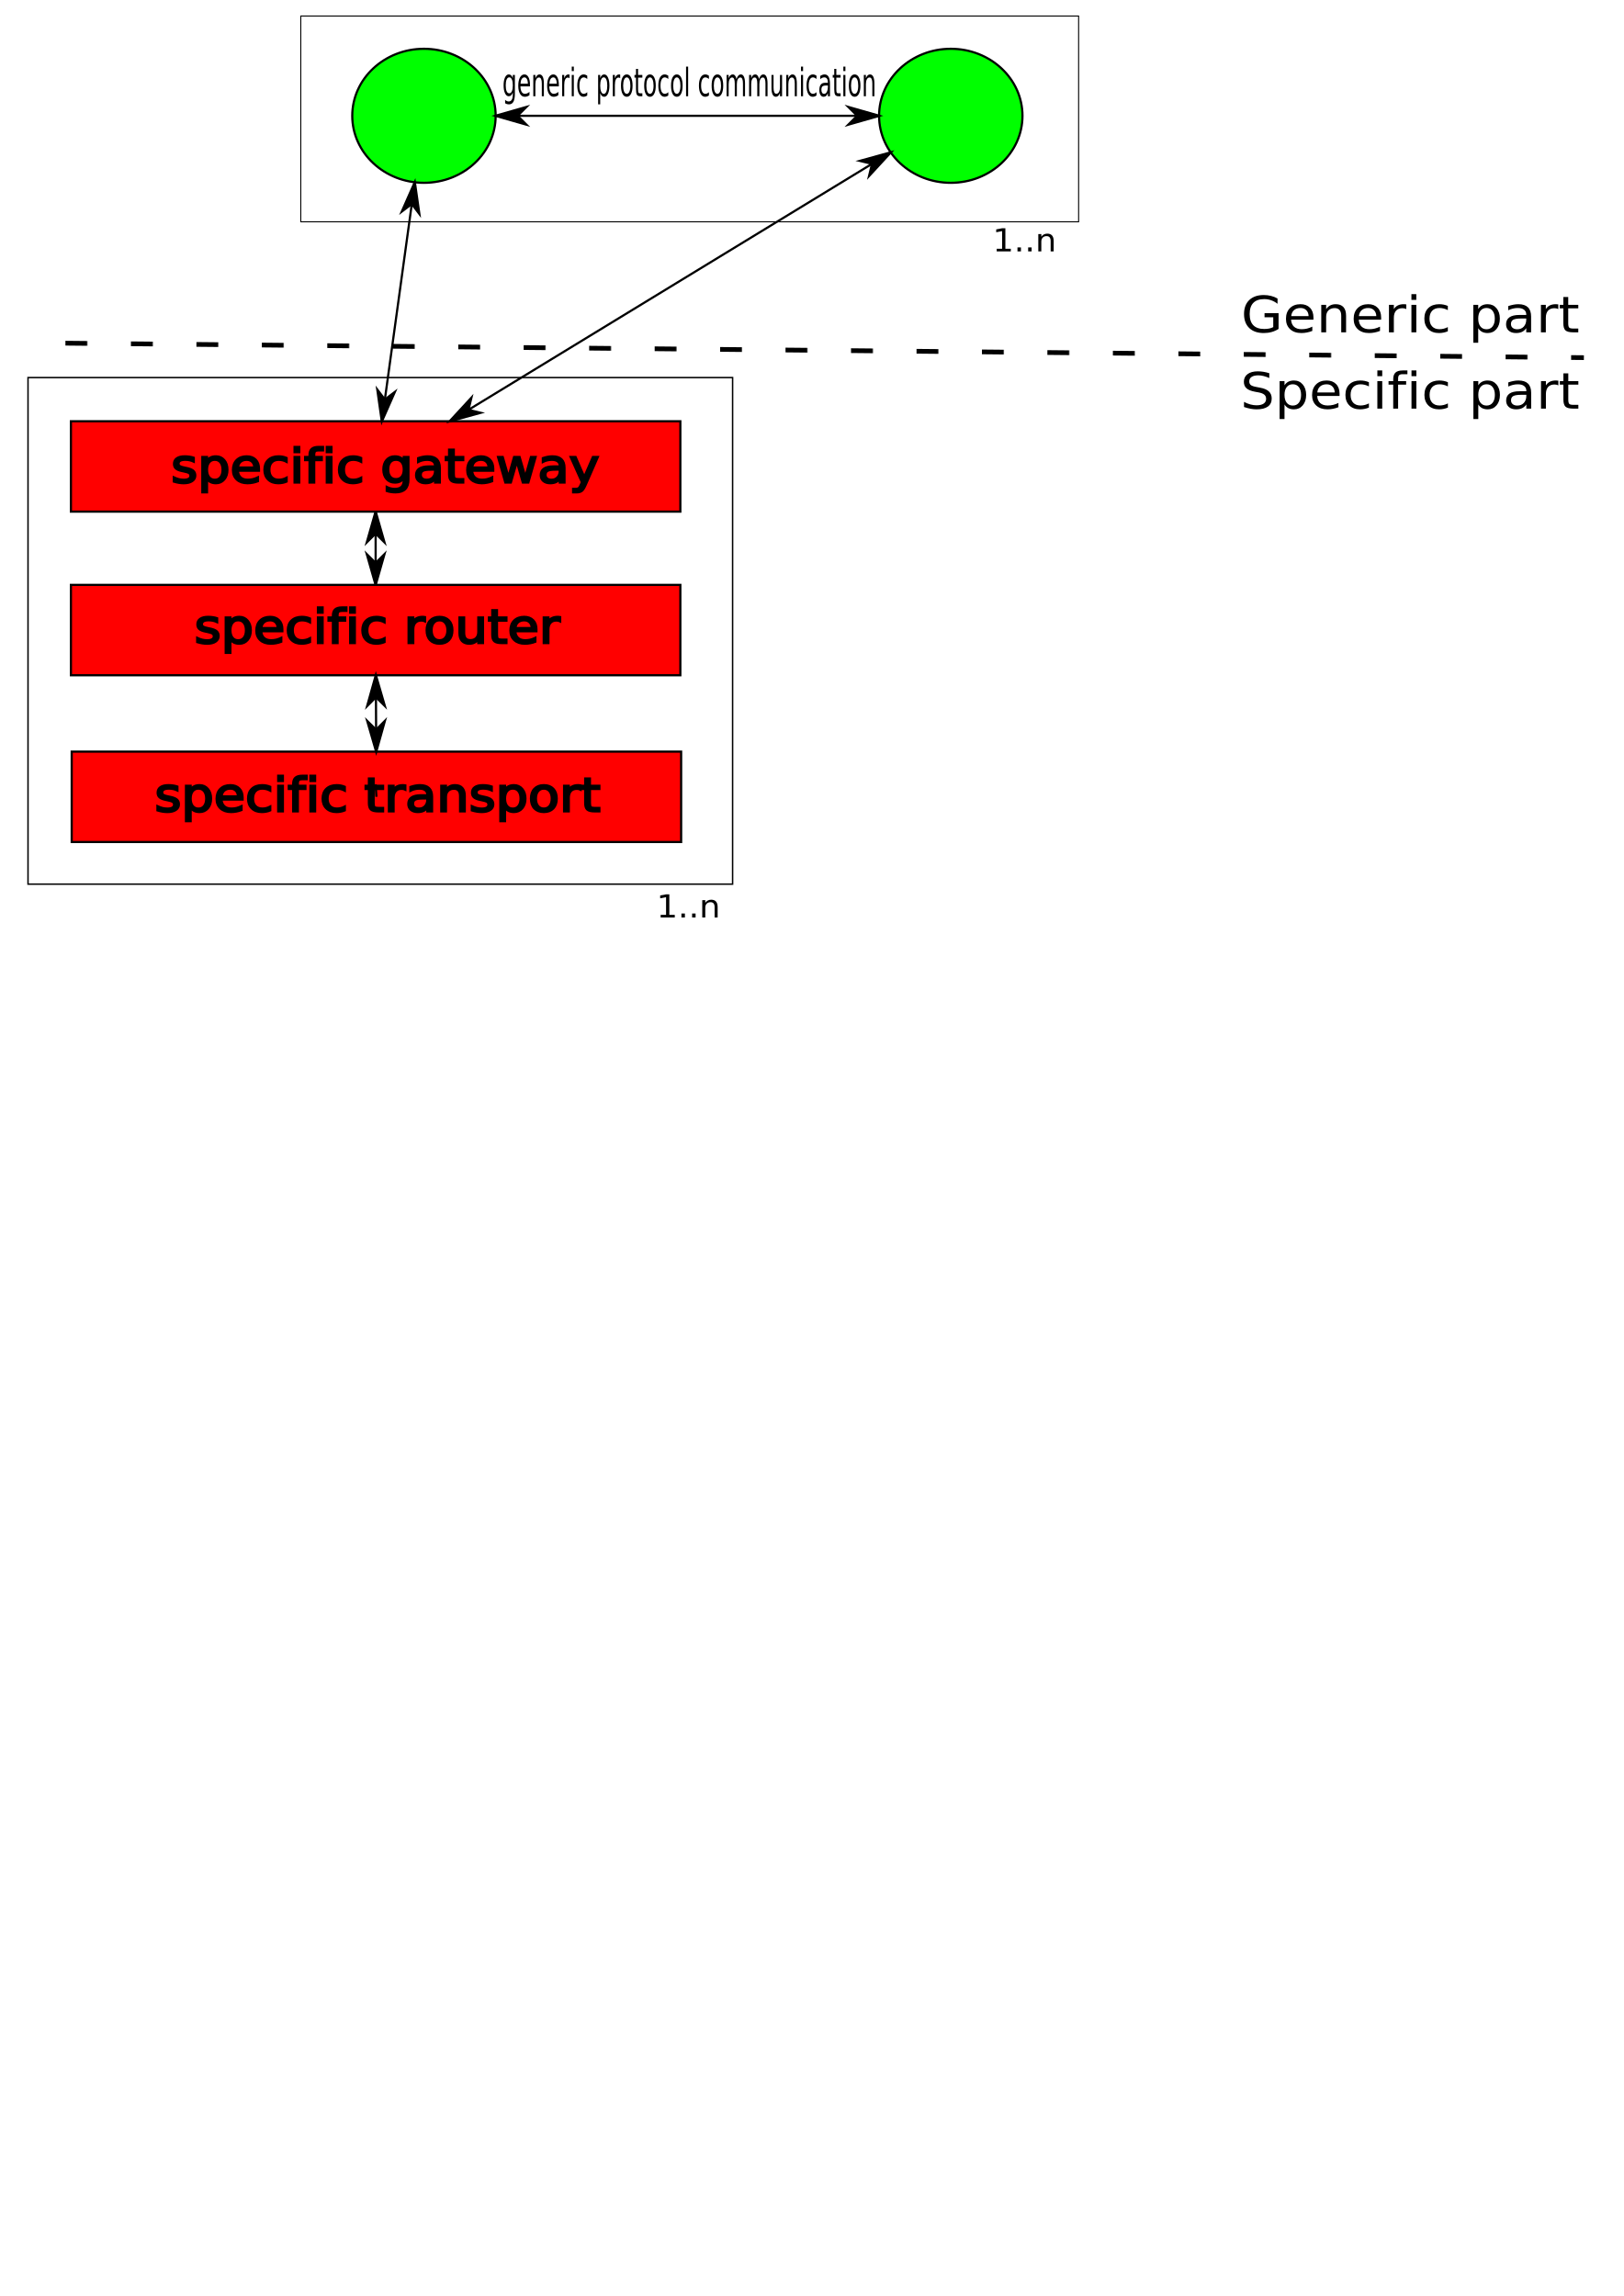
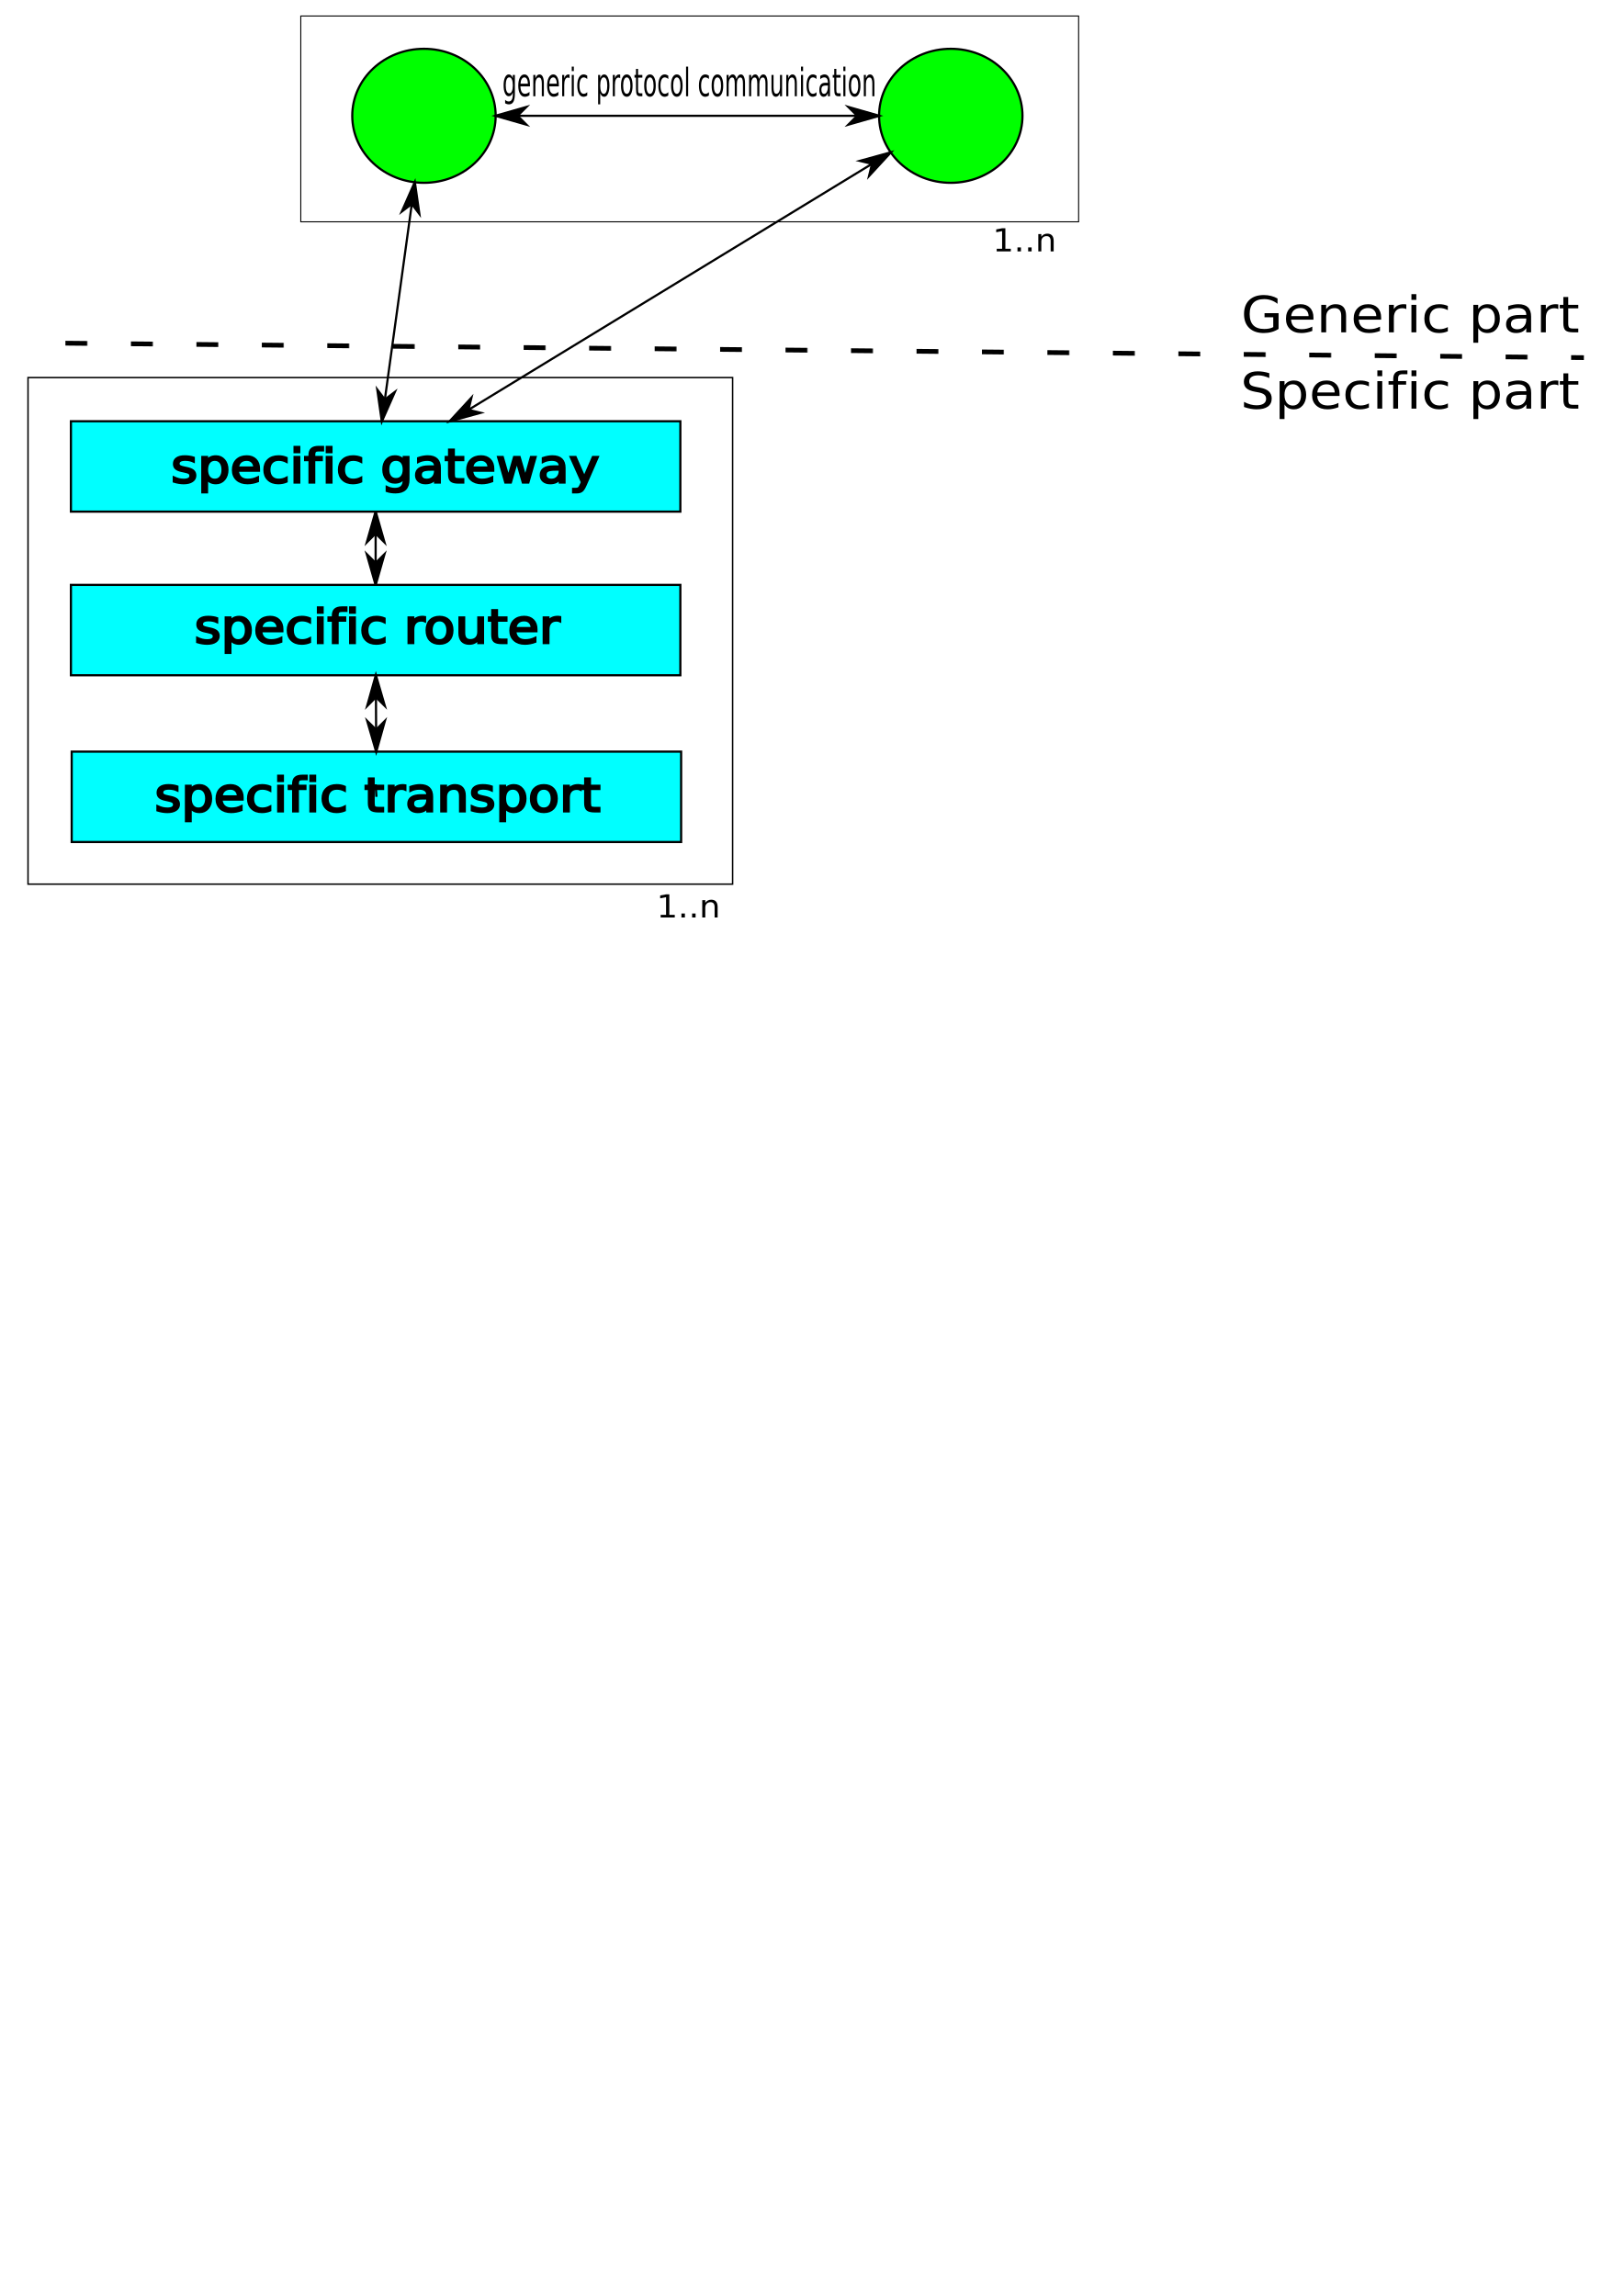
<svg xmlns="http://www.w3.org/2000/svg" xmlns:xlink="http://www.w3.org/1999/xlink" width="744.094" height="1052.362" id="svg2" version="1.1">
  <defs id="defs4">
    <marker orient="auto" refY="0.0" refX="0.0" id="Arrow1Lend" style="overflow:visible;">
      <path id="path5358" d="M 0.0,0.0 L 5.0,-5.0 L -12.5,0.0 L 5.0,5.0 L 0.0,0.0 z " style="fill-rule:evenodd;stroke:#000000;stroke-width:1.0pt;marker-start:none;" transform="scale(0.8) rotate(180) translate(12.5,0)" />
    </marker>
    <marker orient="auto" refY="0.0" refX="0.0" id="Arrow1Lstart" style="overflow:visible">
      <path id="path5355" d="M 0.0,0.0 L 5.0,-5.0 L -12.5,0.0 L 5.0,5.0 L 0.0,0.0 z " style="fill-rule:evenodd;stroke:#000000;stroke-width:1.0pt;marker-start:none" transform="scale(0.8) translate(12.5,0)" />
    </marker>
    <pattern id="Strips1_2" patternTransform="translate(0,0) scale(10,10)" height="1" width="3" patternUnits="userSpaceOnUse">
      <rect id="rect4495" height="2" width="1" y="-0.5" x="0" style="fill:black;stroke:none" />
    </pattern>
    <linearGradient id="linearGradient5200">
      <stop style="stop-color:#000000;stop-opacity:1;" offset="0" id="stop5202" />
      <stop style="stop-color:#000000;stop-opacity:0;" offset="1" id="stop5204" />
    </linearGradient>
    <linearGradient xlink:href="#linearGradient5200" id="linearGradient5212" x1="75.883" y1="224.512" x2="263.98" y2="224.512" gradientUnits="userSpaceOnUse" />
    <linearGradient xlink:href="#linearGradient5200" id="linearGradient5216" x1="86.156" y1="301.247" x2="246.773" y2="301.247" gradientUnits="userSpaceOnUse" />
    <linearGradient xlink:href="#linearGradient5200" id="linearGradient5220" x1="68.693" y1="381.707" x2="264.558" y2="381.707" gradientUnits="userSpaceOnUse" />
  </defs>
  <g id="layer1">
-     <rect style="fill:#ff0000;stroke:#000000;stroke-opacity:1" id="rect2816" width="279.286" height="41.429" x="32.857" y="344.505" />
+     <rect style="fill:#00ffff;stroke:#000000;stroke-opacity:1" id="rect2816" width="279.286" height="41.429" x="32.857" y="344.505" />
    <text xml:space="preserve" style="font-size:22.475px;font-style:normal;font-weight:normal;fill:#000000;fill-opacity:1;stroke:#000000;font-family:Bitstream Vera Sans;stroke-opacity:1" x="67.975" y="387.907" id="text2818" transform="scale(1.043,0.9587726)">
      <tspan id="tspan2820" x="67.975" y="387.907" style="stroke:#000000;stroke-opacity:1">specific transport </tspan>
    </text>
    <path style="fill:none;stroke:#000000;stroke-width:1px;stroke-linecap:butt;stroke-linejoin:miter;stroke-opacity:1;marker-start:url(#Arrow1Lstart);marker-end:url(#Arrow1Lend)" d="m 172.143,268.076 1e-5,-33.571" id="path2882" />
-     <rect style="fill:#ff0000;stroke:#000000;stroke-opacity:1" id="rect2816-2" width="279.286" height="41.429" x="32.5" y="268.076" />
+     <rect style="fill:#00ffff;stroke:#000000;stroke-opacity:1" id="rect2816-2" width="279.286" height="41.429" x="32.5" y="268.076" />
    <text xml:space="preserve" style="font-size:22.475px;font-style:normal;font-weight:normal;fill:#000000;fill-opacity:1;stroke:#000000;font-family:Bitstream Vera Sans;stroke-opacity:1" x="85.438" y="307.447" id="text2818-1" transform="scale(1.043,0.9587726)">
      <tspan id="tspan2820-5" x="85.438" y="307.447" style="stroke:#000000;stroke-opacity:1">specific router </tspan>
    </text>
-     <rect style="fill:#ff0000;stroke:#000000;stroke-opacity:1" id="rect2816-2-5" width="279.286" height="41.429" x="32.5" y="193.076" />
+     <rect style="fill:#00ffff;stroke:#000000;stroke-opacity:1" id="rect2816-2-5" width="279.286" height="41.429" x="32.5" y="193.076" />
    <text xml:space="preserve" style="font-size:22.475px;font-style:normal;font-weight:normal;fill:#000000;fill-opacity:1;stroke:#000000;font-family:Bitstream Vera Sans;stroke-opacity:1" x="75.165" y="230.712" id="text2818-1-8" transform="scale(1.043,0.9587726)">
      <tspan id="tspan2820-5-1" x="75.165" y="230.712" style="stroke:#000000;stroke-opacity:1">specific gateway </tspan>
    </text>
    <path style="fill:none;stroke:#000000;stroke-width:1px;stroke-linecap:butt;stroke-linejoin:miter;stroke-opacity:1" d="m 172.5,365.219 -0.357,-5.714" id="path2878" />
    <path style="fill:none;stroke:#000000;stroke-width:1px;stroke-linecap:butt;stroke-linejoin:miter;stroke-opacity:1;marker-start:url(#Arrow1Lstart);marker-end:url(#Arrow1Lend)" d="m 172.24,309.505 0.164,35" id="path2880" />
    <path style="fill:none;stroke:url(#Strips1_2);stroke-width:2.163;stroke-linecap:butt;stroke-linejoin:miter;stroke-opacity:1;stroke-miterlimit:4;stroke-dasharray:none" d="m 22.01,157.229 703.837,6.694" id="path2886" />
    <text xml:space="preserve" style="font-size:23.914px;font-style:normal;font-weight:normal;fill:#000000;fill-opacity:1;stroke:none;font-family:Bitstream Vera Sans" x="547.553" y="158.207" id="text2888" transform="scale(1.038636,0.9628014)">
      <tspan id="tspan2890" x="547.553" y="158.207">Generic part</tspan>
    </text>
    <text xml:space="preserve" style="font-size:23.914px;font-style:normal;font-weight:normal;fill:#000000;fill-opacity:1;stroke:none;font-family:Bitstream Vera Sans" x="547.248" y="194.521" id="text2888-5" transform="scale(1.038636,0.9628014)">
      <tspan id="tspan2890-3" x="547.248" y="194.521">Specific part</tspan>
    </text>
    <path style="fill:#00ff00;stroke:#000000;stroke-opacity:1" id="path2884-9" d="m 315,70.219 a 32.857,30.714 0 1 1 -65.714,0 32.857,30.714 0 1 1 65.714,0 z" transform="translate(153.5714,-17.14285)" />
    <path style="fill:#00ff00;stroke:#000000;stroke-opacity:1" id="path2884-3" d="m 315,70.219 a 32.857,30.714 0 1 1 -65.714,0 32.857,30.714 0 1 1 65.714,0 z" transform="translate(-87.85714,-17.14286)" />
    <path style="fill:none;stroke:#000000;stroke-width:1px;stroke-linecap:butt;stroke-linejoin:miter;stroke-opacity:1;marker-start:url(#Arrow1Lstart);marker-end:url(#Arrow1Lend)" d="m 227.143,53.076 175.714,10e-7" id="path5224" />
    <text xml:space="preserve" style="font-size:13.752px;font-style:normal;font-weight:normal;fill:#000000;fill-opacity:1;stroke:none;font-family:Bitstream Vera Sans" x="298.914" y="33.97" id="text5226" transform="scale(0.7701006,1.298532)">
      <tspan id="tspan5228" x="298.914" y="33.97">generic protocol communication</tspan>
    </text>
    <path style="fill:none;stroke:#000000;stroke-width:1px;stroke-linecap:butt;stroke-linejoin:miter;stroke-opacity:1;marker-start:url(#Arrow1Lstart);marker-end:url(#Arrow1Lend)" d="M 174.997,193.076 190.088,83.542" id="path5232" />
    <path style="fill:none;stroke:#000000;stroke-width:1px;stroke-linecap:butt;stroke-linejoin:miter;stroke-opacity:1;marker-start:url(#Arrow1Lstart);marker-end:url(#Arrow1Lend)" d="M 206.114,193.076 408.191,69.859" id="path5234" />
    <rect style="fill:none;stroke:#000000;stroke-width:0.47;stroke-miterlimit:4;stroke-opacity:1;stroke-dasharray:none" id="rect5276" width="356.459" height="94.316" x="137.842" y="7.347" />
    <rect style="fill:none;stroke:#000000;stroke-width:0.663;stroke-miterlimit:4;stroke-opacity:1;stroke-dasharray:none" id="rect5278" width="322.894" height="232.18" x="12.839" y="173.058" />
    <text xml:space="preserve" style="font-size:14.951px;font-style:normal;font-weight:normal;fill:#000000;fill-opacity:1;stroke:none;font-family:Bitstream Vera Sans" x="441.884" y="118.599" id="text5280" transform="scale(1.029336,0.9715002)">
      <tspan id="tspan5282" x="441.884" y="118.599">1..n</tspan>
    </text>
    <text xml:space="preserve" style="font-size:14.951px;font-style:normal;font-weight:normal;fill:#000000;fill-opacity:1;stroke:none;font-family:Bitstream Vera Sans" x="292.273" y="432.85" id="text5280-4" transform="scale(1.029336,0.9715003)">
      <tspan id="tspan5282-5" x="292.273" y="432.85">1..n</tspan>
    </text>
  </g>
</svg>
